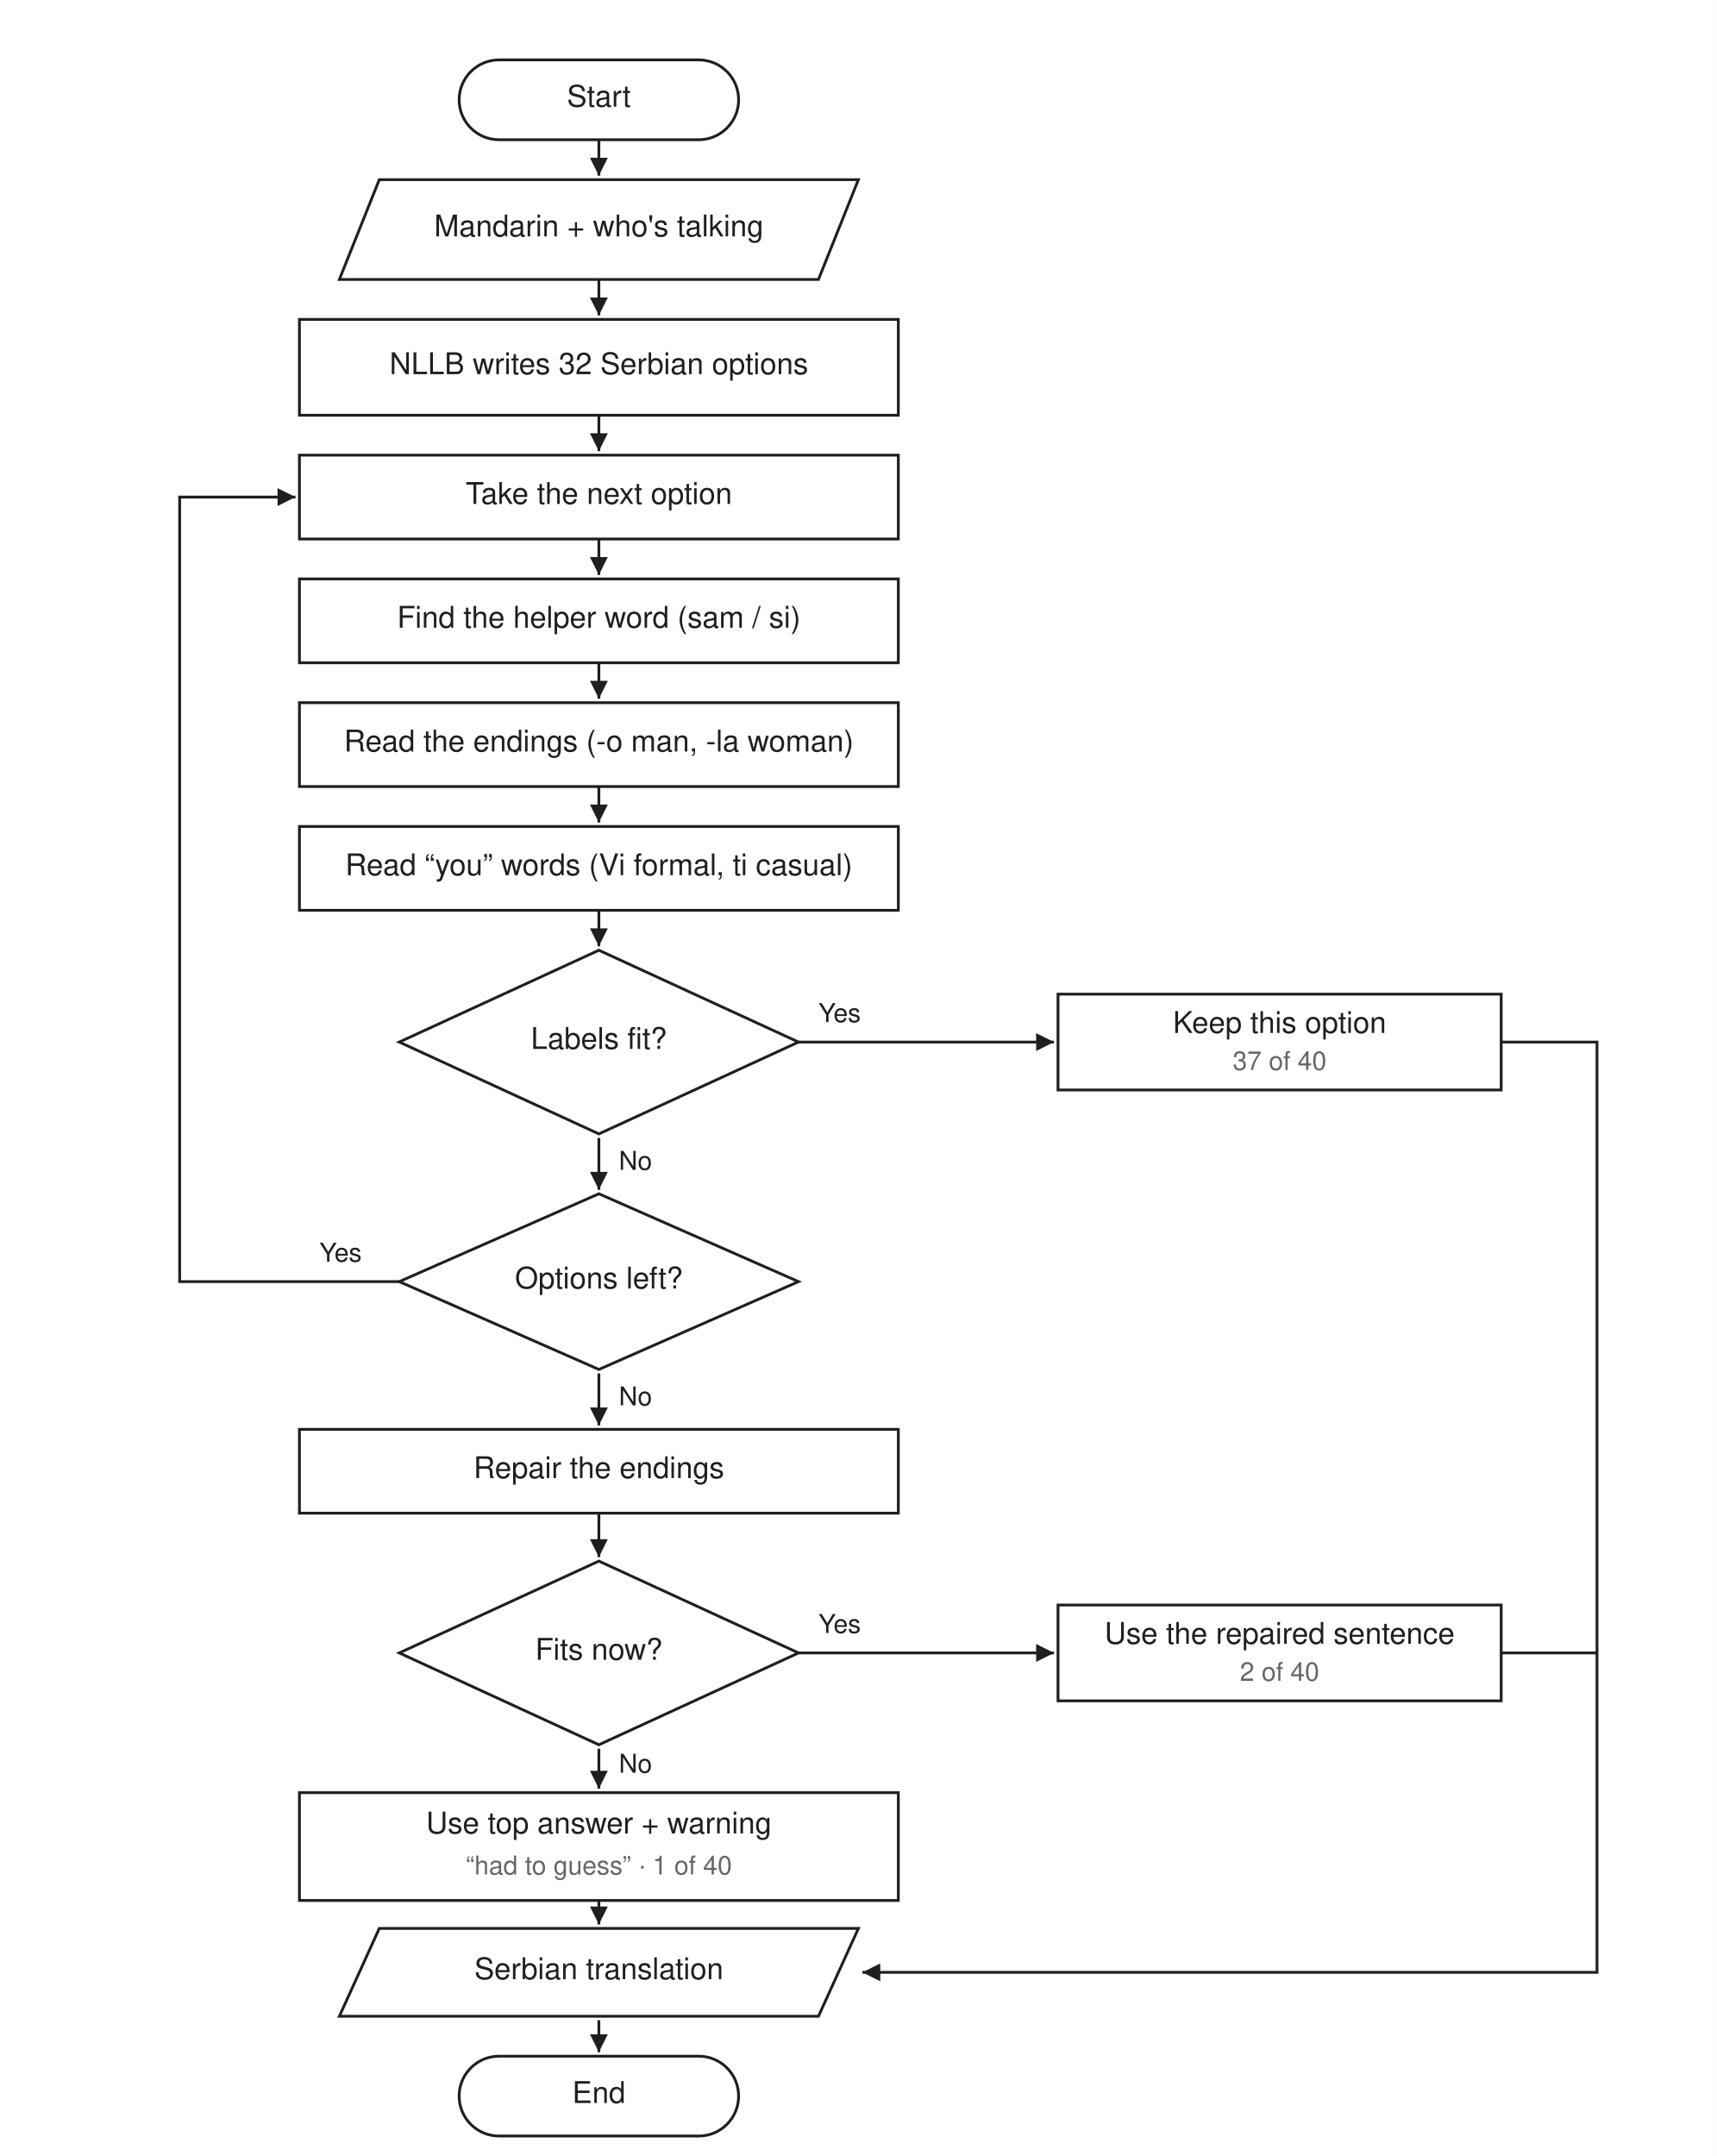
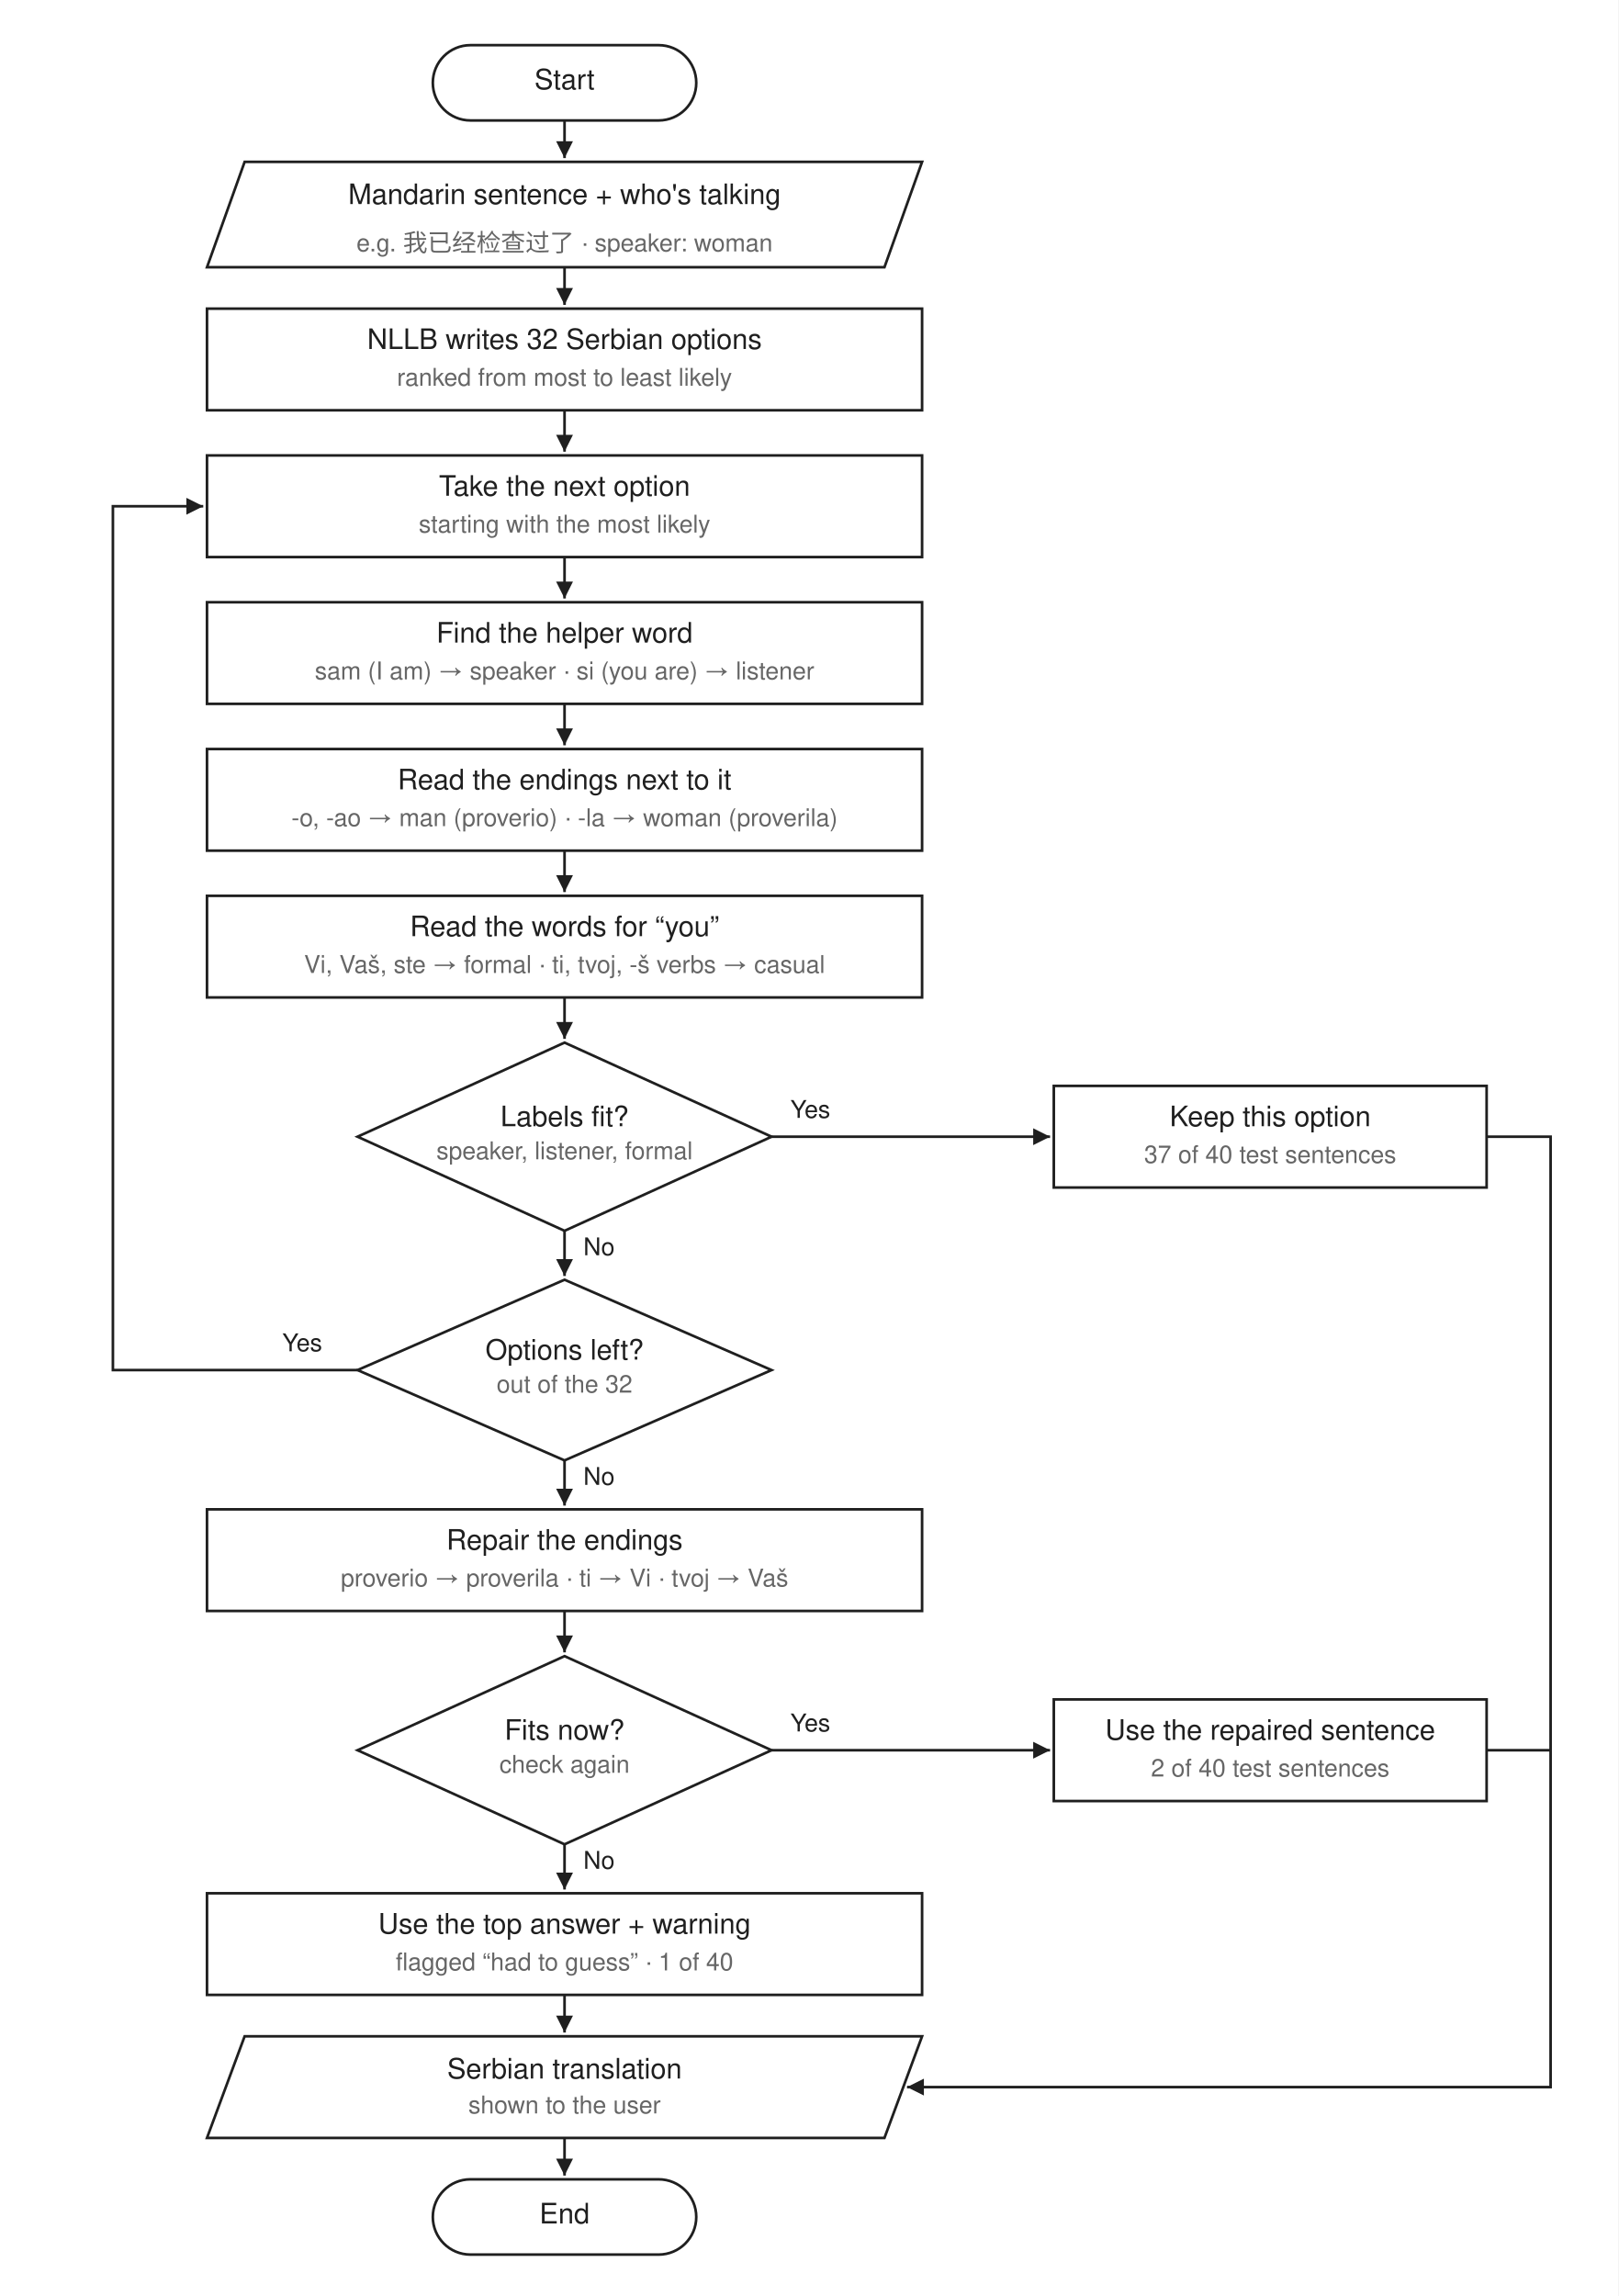
- <svg xmlns="http://www.w3.org/2000/svg" width="860" height="1080" viewBox="0 0 860 1080" role="img" font-family="-apple-system, 'Segoe UI', Helvetica, Arial, sans-serif" font-size="15" fill="none">
+ <svg xmlns="http://www.w3.org/2000/svg" width="860" height="1220" viewBox="0 0 860 1220" role="img" font-family="-apple-system, 'Segoe UI', Helvetica, Arial, sans-serif" font-size="15" fill="none">
  <defs>
    <marker id="a" viewBox="0 0 10 10" refX="9" refY="5" markerWidth="8" markerHeight="8" orient="auto-start-reverse">
      <path d="M1 1L9 5L1 9z" fill="#1F1F1F" />
    </marker>
  </defs>
-   <rect width="860" height="1080" fill="#FFFFFF" />
+   <rect width="860" height="1220" fill="#FFFFFF" />
  <g stroke="#1F1F1F" stroke-width="1.4" marker-end="url(#a)">
-     <line x1="300" y1="70" x2="300" y2="88" />
-     <line x1="300" y1="140" x2="300" y2="158" />
-     <line x1="300" y1="208" x2="300" y2="226" />
-     <line x1="300" y1="270" x2="300" y2="288" />
-     <line x1="300" y1="332" x2="300" y2="350" />
-     <line x1="300" y1="394" x2="300" y2="412" />
-     <line x1="300" y1="456" x2="300" y2="474" />
-     <line x1="400" y1="522" x2="528" y2="522" />
-     <line x1="300" y1="570" x2="300" y2="596" />
-     <path d="M200 642 H90 V249 H148" />
-     <line x1="300" y1="688" x2="300" y2="714" />
-     <line x1="300" y1="758" x2="300" y2="780" />
-     <line x1="400" y1="828" x2="528" y2="828" />
-     <line x1="300" y1="876" x2="300" y2="896" />
-     <line x1="300" y1="952" x2="300" y2="964" />
-     <path d="M752 522 H800 V988 H432" />
-     <line x1="300" y1="1012" x2="300" y2="1028" />
+     <line x1="300" y1="64" x2="300" y2="84" />
+     <line x1="300" y1="142" x2="300" y2="162" />
+     <line x1="300" y1="218" x2="300" y2="240" />
+     <line x1="300" y1="296" x2="300" y2="318" />
+     <line x1="300" y1="374" x2="300" y2="396" />
+     <line x1="300" y1="452" x2="300" y2="474" />
+     <line x1="300" y1="530" x2="300" y2="552" />
+     <line x1="410" y1="604" x2="558" y2="604" />
+     <line x1="300" y1="654" x2="300" y2="678" />
+     <path d="M190 728 H60 V269 H108" />
+     <line x1="300" y1="776" x2="300" y2="800" />
+     <line x1="300" y1="856" x2="300" y2="878" />
+     <line x1="410" y1="930" x2="558" y2="930" />
+     <line x1="300" y1="980" x2="300" y2="1004" />
+     <line x1="300" y1="1060" x2="300" y2="1080" />
+     <path d="M790 604 H824 V1109 H482" />
+     <line x1="300" y1="1136" x2="300" y2="1156" />
  </g>
-   <line x1="752" y1="828" x2="800" y2="828" stroke="#1F1F1F" stroke-width="1.4" />
+   <line x1="790" y1="930" x2="824" y2="930" stroke="#1F1F1F" stroke-width="1.4" />
  <g stroke="#1F1F1F" stroke-width="1.4" fill="#FFFFFF">
-     <rect x="230" y="30" width="140" height="40" rx="20" />
-     <polygon points="190,90 430,90 410,140 170,140" />
-     <rect x="150" y="160" width="300" height="48" />
-     <rect x="150" y="228" width="300" height="42" />
-     <rect x="150" y="290" width="300" height="42" />
-     <rect x="150" y="352" width="300" height="42" />
-     <rect x="150" y="414" width="300" height="42" />
-     <polygon points="300,476 400,522 300,568 200,522" />
-     <rect x="530" y="498" width="222" height="48" />
-     <polygon points="300,598 400,642 300,686 200,642" />
-     <rect x="150" y="716" width="300" height="42" />
-     <polygon points="300,782 400,828 300,874 200,828" />
-     <rect x="530" y="804" width="222" height="48" />
-     <rect x="150" y="898" width="300" height="54" />
-     <polygon points="190,966 430,966 410,1010 170,1010" />
-     <rect x="230" y="1030" width="140" height="40" rx="20" />
+     <rect x="230" y="24" width="140" height="40" rx="20" />
+     <polygon points="130,86 490,86 470,142 110,142" />
+     <rect x="110" y="164" width="380" height="54" />
+     <rect x="110" y="242" width="380" height="54" />
+     <rect x="110" y="320" width="380" height="54" />
+     <rect x="110" y="398" width="380" height="54" />
+     <rect x="110" y="476" width="380" height="54" />
+     <polygon points="300,554 410,604 300,654 190,604" />
+     <rect x="560" y="577" width="230" height="54" />
+     <polygon points="300,680 410,728 300,776 190,728" />
+     <rect x="110" y="802" width="380" height="54" />
+     <polygon points="300,880 410,930 300,980 190,930" />
+     <rect x="560" y="903" width="230" height="54" />
+     <rect x="110" y="1006" width="380" height="54" />
+     <polygon points="130,1082 490,1082 470,1136 110,1136" />
+     <rect x="230" y="1158" width="140" height="40" rx="20" />
  </g>
-   <g fill="#1F1F1F" text-anchor="middle" dominant-baseline="central">
-     <text x="300" y="50">Start</text>
-     <text x="300" y="115">Mandarin + who's talking</text>
-     <text x="300" y="184">NLLB writes 32 Serbian options</text>
-     <text x="300" y="249">Take the next option</text>
-     <text x="300" y="311">Find the helper word (sam / si)</text>
-     <text x="300" y="373">Read the endings (-o man, -la woman)</text>
-     <text x="300" y="435">Read “you” words (Vi formal, ti casual)</text>
-     <text x="300" y="522">Labels fit?</text>
-     <text x="641" y="514">Keep this option</text>
-     <text x="641" y="533" font-size="13" fill="#666666">37 of 40</text>
-     <text x="300" y="642">Options left?</text>
-     <text x="300" y="737">Repair the endings</text>
-     <text x="300" y="828">Fits now?</text>
-     <text x="641" y="820">Use the repaired sentence</text>
-     <text x="641" y="839" font-size="13" fill="#666666">2 of 40</text>
-     <text x="300" y="915">Use top answer + warning</text>
-     <text x="300" y="936" font-size="13" fill="#666666">“had to guess” · 1 of 40</text>
-     <text x="300" y="988">Serbian translation</text>
-     <text x="300" y="1050">End</text>
+   <g text-anchor="middle" dominant-baseline="central">
+     <g fill="#1F1F1F">
+       <text x="300" y="44">Start</text>
+       <text x="300" y="105">Mandarin sentence + who's talking</text>
+       <text x="300" y="182">NLLB writes 32 Serbian options</text>
+       <text x="300" y="260">Take the next option</text>
+       <text x="300" y="338">Find the helper word</text>
+       <text x="300" y="416">Read the endings next to it</text>
+       <text x="300" y="494">Read the words for “you”</text>
+       <text x="300" y="595">Labels fit?</text>
+       <text x="675" y="595">Keep this option</text>
+       <text x="300" y="719">Options left?</text>
+       <text x="300" y="820">Repair the endings</text>
+       <text x="300" y="921">Fits now?</text>
+       <text x="675" y="921">Use the repaired sentence</text>
+       <text x="300" y="1024">Use the top answer + warning</text>
+       <text x="300" y="1101">Serbian translation</text>
+       <text x="300" y="1178">End</text>
+     </g>
+     <g fill="#666666" font-size="13">
+       <text x="300" y="125">e.g. 我已经检查过了 · speaker: woman</text>
+       <text x="300" y="202">ranked from most to least likely</text>
+       <text x="300" y="280">starting with the most likely</text>
+       <text x="300" y="358">sam (I am) → speaker · si (you are) → listener</text>
+       <text x="300" y="436">-o, -ao → man (proverio) · -la → woman (proverila)</text>
+       <text x="300" y="514">Vi, Vaš, ste → formal · ti, tvoj, -š verbs → casual</text>
+       <text x="300" y="613">speaker, listener, formal</text>
+       <text x="675" y="615">37 of 40 test sentences</text>
+       <text x="300" y="737">out of the 32</text>
+       <text x="300" y="840">proverio → proverila · ti → Vi · tvoj → Vaš</text>
+       <text x="300" y="939">check again</text>
+       <text x="675" y="941">2 of 40 test sentences</text>
+       <text x="300" y="1044">flagged “had to guess” · 1 of 40</text>
+       <text x="300" y="1120">shown to the user</text>
+     </g>
  </g>
  <g fill="#1F1F1F" font-size="13">
-     <text x="410" y="512">Yes</text>
-     <text x="310" y="586">No</text>
-     <text x="160" y="632">Yes</text>
-     <text x="310" y="704">No</text>
-     <text x="410" y="818">Yes</text>
-     <text x="310" y="888">No</text>
+     <text x="420" y="594">Yes</text>
+     <text x="310" y="667">No</text>
+     <text x="150" y="718">Yes</text>
+     <text x="310" y="789">No</text>
+     <text x="420" y="920">Yes</text>
+     <text x="310" y="993">No</text>
  </g>
</svg>
